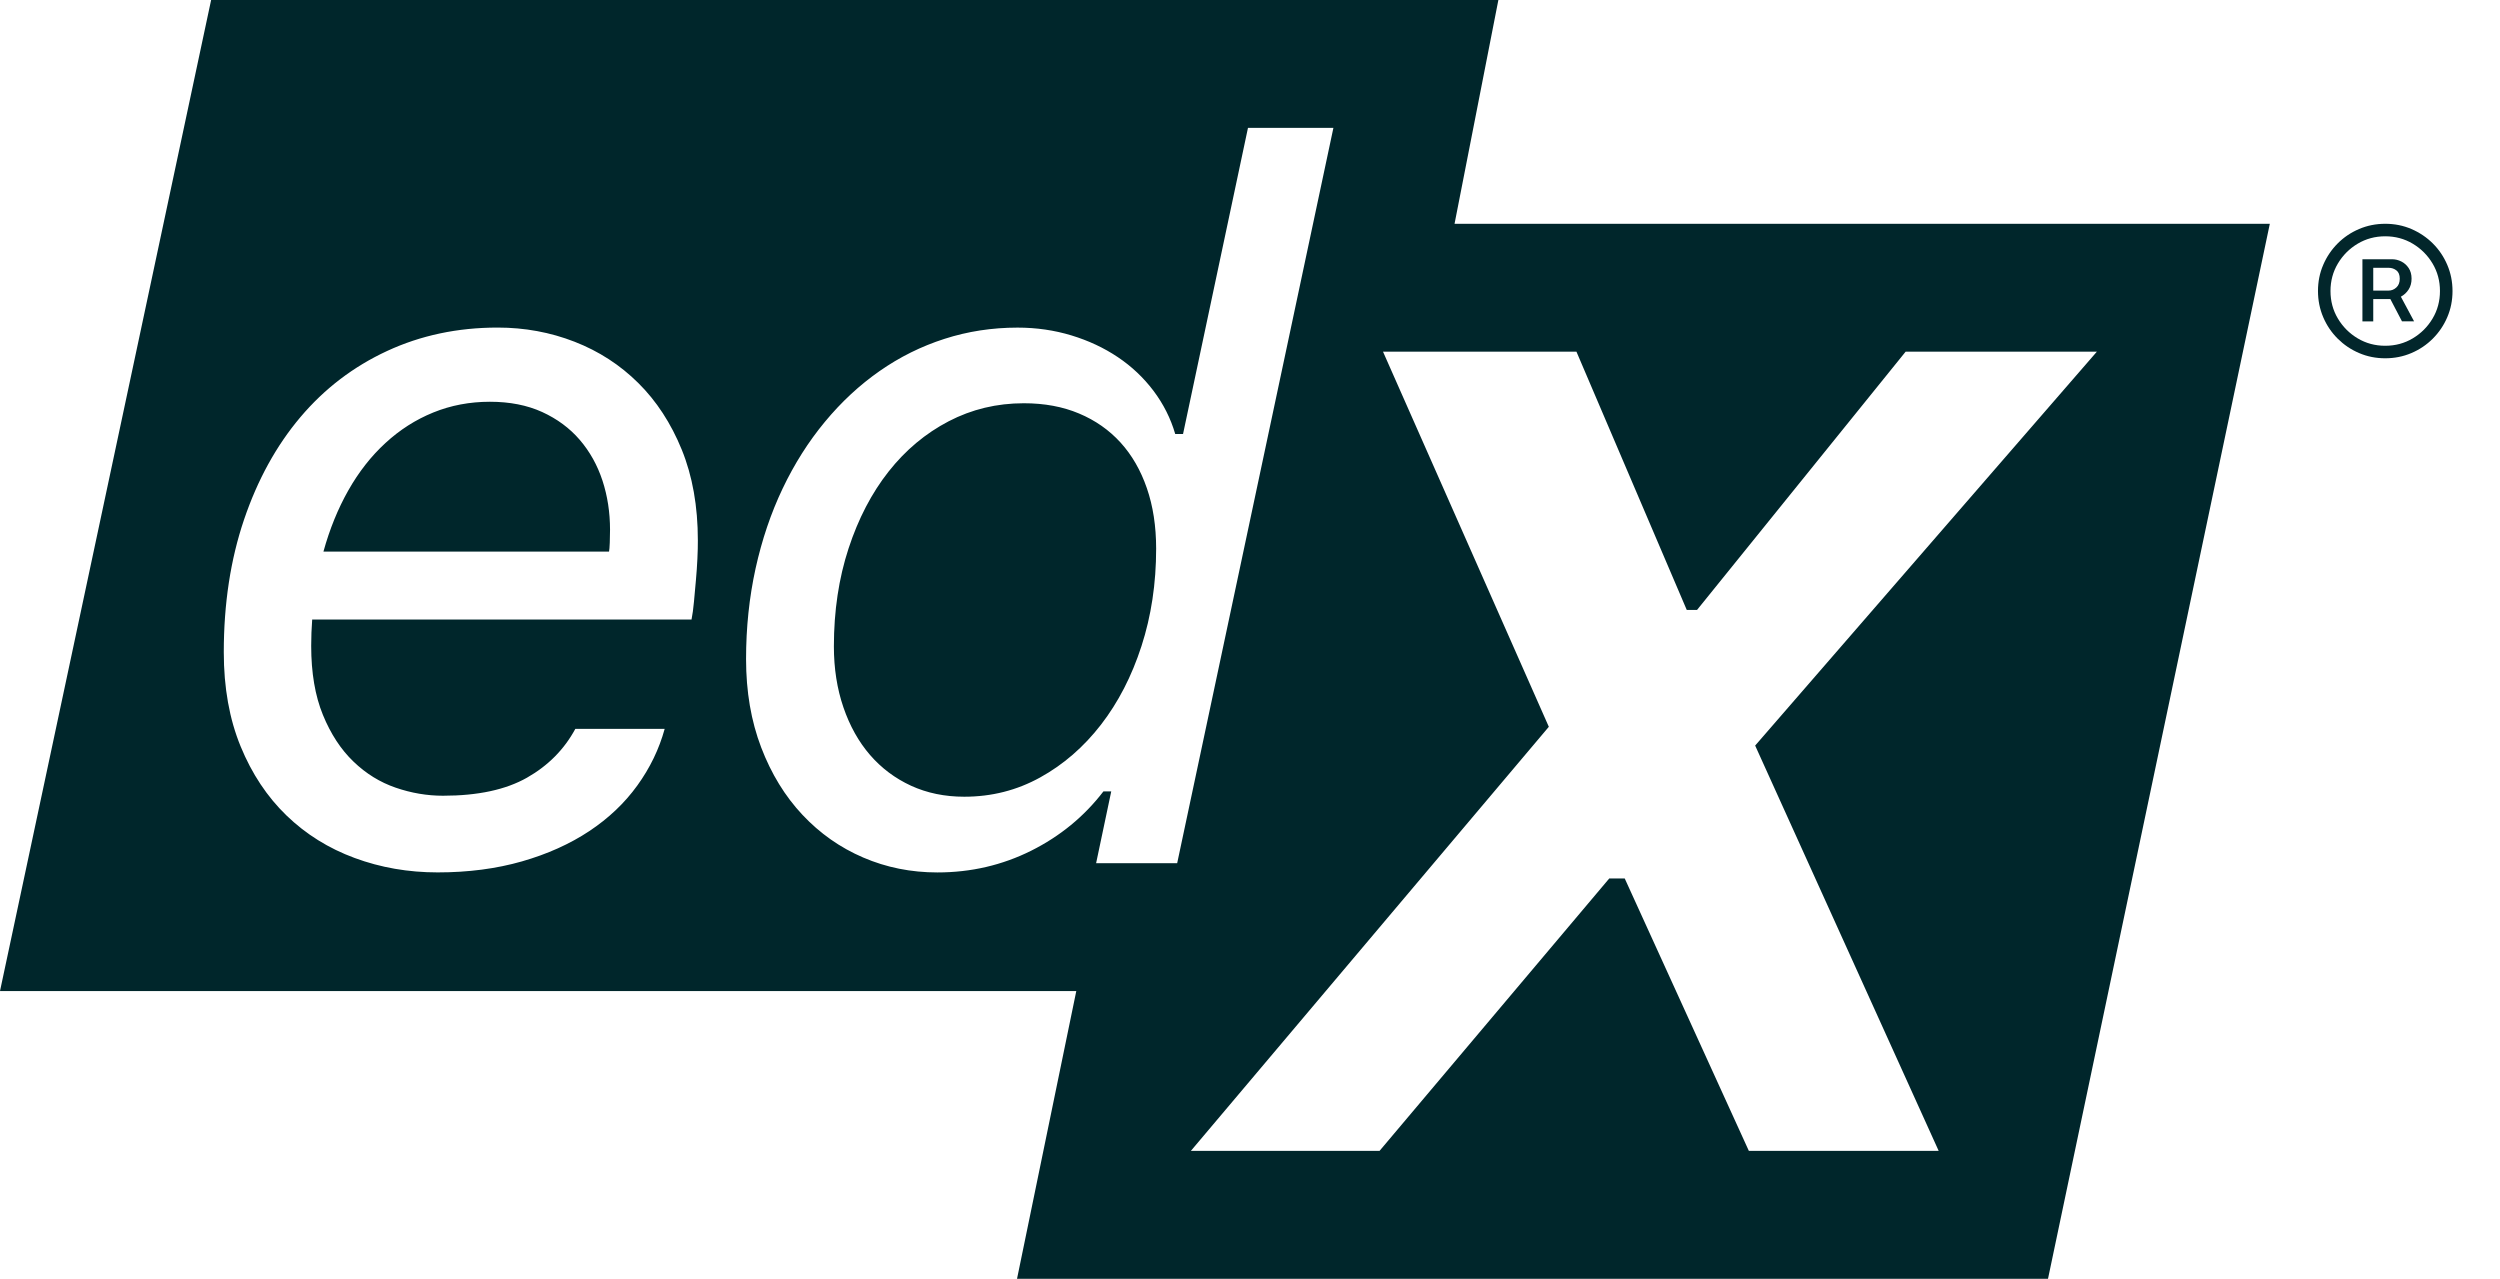
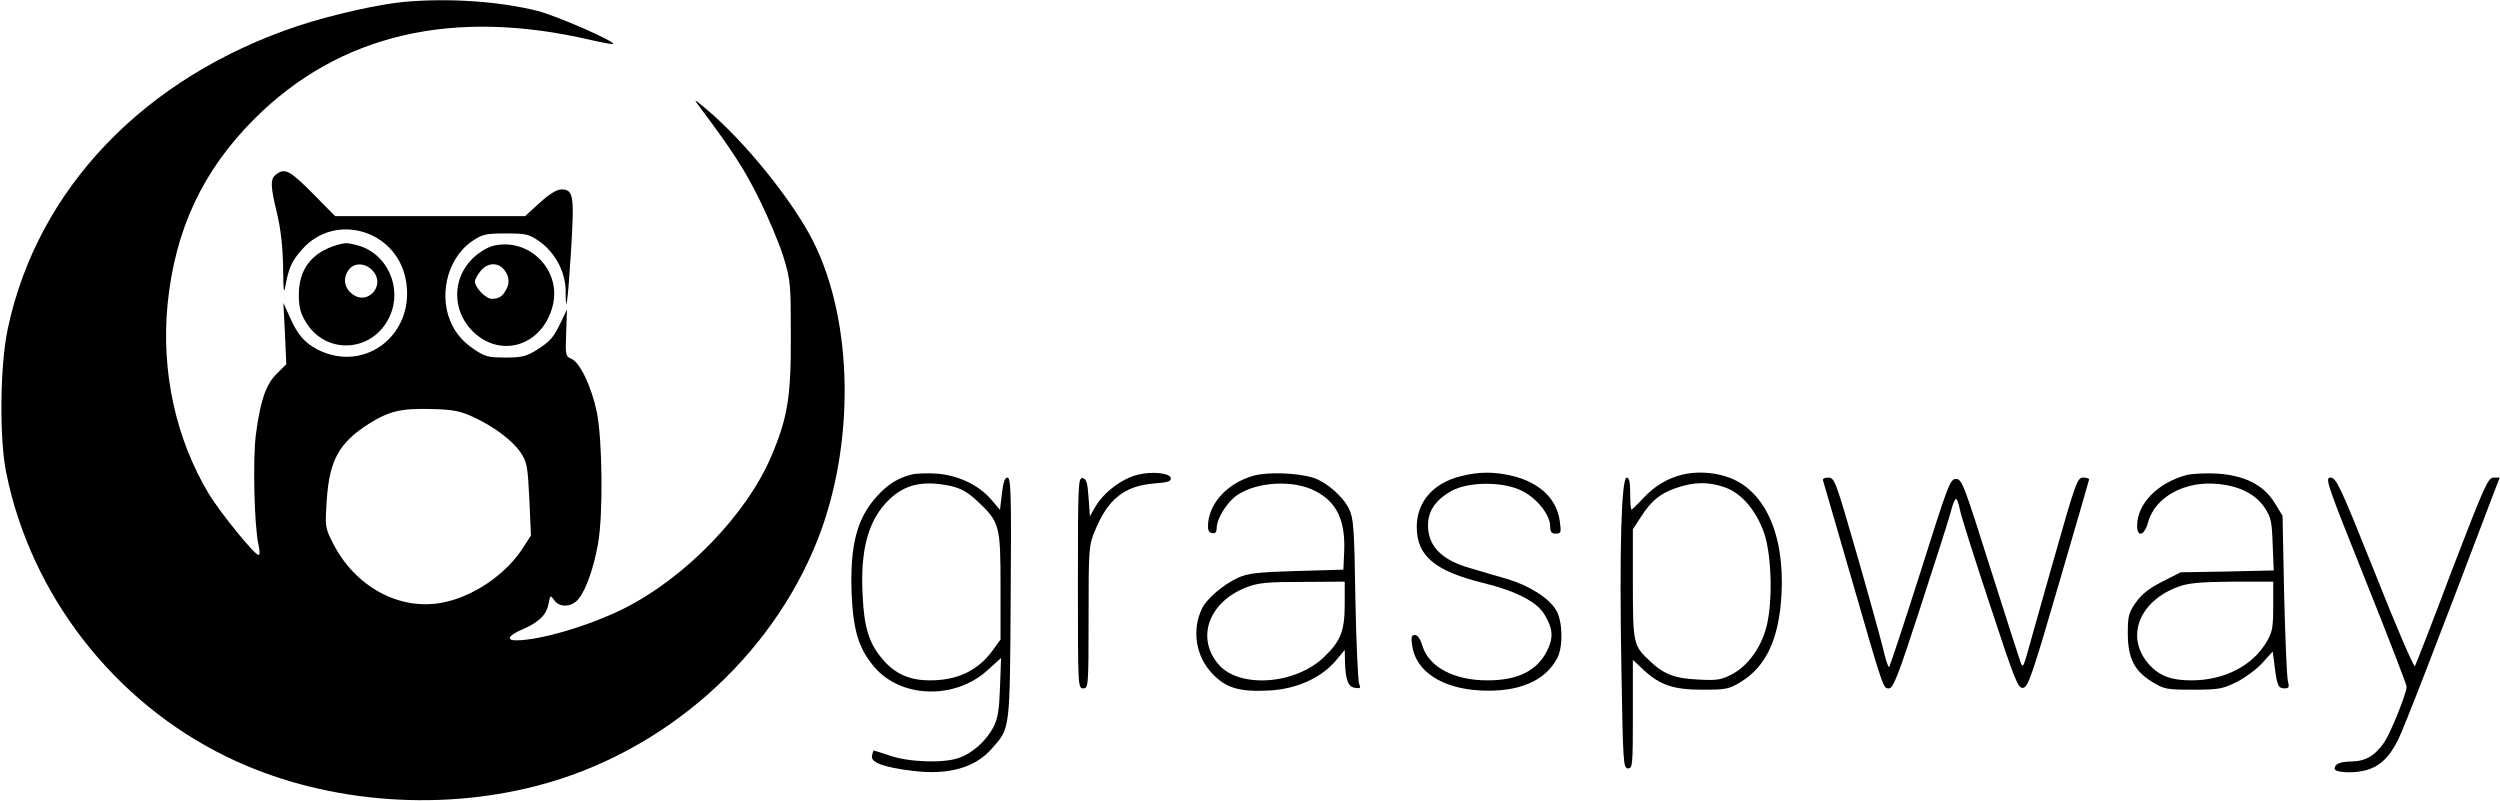
- <svg xmlns="http://www.w3.org/2000/svg" width="391" height="200" viewBox="0 0 391 200" fill="none">
-   <path d="M373.049 56.035C371.595 56.035 370.23 55.765 368.962 55.218C367.688 54.677 366.574 53.917 365.608 52.958C364.643 51.993 363.89 50.879 363.349 49.605C362.809 48.33 362.532 46.972 362.532 45.517C362.532 44.063 362.802 42.698 363.349 41.43C363.89 40.162 364.649 39.042 365.608 38.077C366.574 37.111 367.688 36.358 368.962 35.818C370.23 35.277 371.595 35 373.049 35C374.504 35 375.869 35.27 377.143 35.818C378.411 36.365 379.531 37.118 380.497 38.077C381.462 39.042 382.215 40.162 382.756 41.43C383.296 42.705 383.573 44.063 383.573 45.517C383.573 46.972 383.303 48.337 382.756 49.605C382.215 50.879 381.456 51.993 380.497 52.958C379.531 53.924 378.417 54.677 377.143 55.218C375.869 55.765 374.504 56.035 373.049 56.035ZM373.049 54.078C374.626 54.078 376.062 53.692 377.355 52.92C378.649 52.147 379.679 51.117 380.451 49.824C381.224 48.53 381.61 47.094 381.61 45.517C381.61 43.941 381.224 42.505 380.451 41.211C379.679 39.918 378.649 38.888 377.355 38.115C376.062 37.343 374.626 36.957 373.049 36.957C371.472 36.957 370.037 37.343 368.743 38.115C367.449 38.888 366.42 39.918 365.647 41.211C364.875 42.505 364.489 43.941 364.489 45.517C364.489 47.094 364.875 48.53 365.647 49.824C366.42 51.117 367.449 52.147 368.743 52.92C370.037 53.692 371.472 54.078 373.049 54.078ZM369.483 50.255V40.548H374.137C374.626 40.548 375.103 40.664 375.566 40.896C376.029 41.128 376.409 41.469 376.712 41.919C377.014 42.37 377.169 42.923 377.169 43.587C377.169 44.243 377.014 44.809 376.699 45.292C376.39 45.769 375.991 46.135 375.515 46.393C375.038 46.65 374.543 46.773 374.034 46.773H370.43V45.447H373.584C374.028 45.447 374.433 45.286 374.787 44.964C375.141 44.642 375.321 44.185 375.321 43.593C375.321 42.981 375.141 42.544 374.787 42.28C374.433 42.016 374.047 41.887 373.622 41.887H371.176V50.268H369.483V50.255ZM375.141 45.743L377.561 50.255H375.669L373.313 45.743H375.141Z" fill="#02262B" />
-   <path fill-rule="evenodd" clip-rule="evenodd" d="M234.346 0L227.491 35H355L320.308 200H159.063L168.332 155H0L33.02 0H234.346ZM108.841 90.746C108.944 89.603 109.022 88.485 109.073 87.386C109.125 86.295 109.151 85.338 109.144 84.524C109.144 79.181 108.305 74.445 106.625 70.323C104.945 66.201 102.677 62.725 99.828 59.902C96.979 57.072 93.658 54.927 89.865 53.448C86.066 51.968 82.061 51.232 77.835 51.232C71.575 51.232 65.805 52.453 60.54 54.895C55.268 57.337 50.752 60.787 46.985 65.239C43.218 69.697 40.279 75.04 38.166 81.275C36.053 87.509 35 94.422 35 102.007C35 107.557 35.879 112.467 37.636 116.744C39.393 121.022 41.784 124.62 44.814 127.547C47.844 130.474 51.398 132.69 55.468 134.189C59.538 135.694 63.867 136.444 68.448 136.444C73.235 136.444 77.622 135.869 81.621 134.725C85.614 133.581 89.129 131.999 92.159 129.989C95.189 127.98 97.696 125.596 99.679 122.85C101.663 120.104 103.091 117.152 103.956 113.992H89.982C88.25 117.203 85.73 119.749 82.422 121.629C79.115 123.509 74.734 124.452 69.288 124.452C66.794 124.452 64.326 124.032 61.883 123.192C59.441 122.353 57.238 120.996 55.281 119.109C53.316 117.223 51.727 114.793 50.506 111.815C49.285 108.836 48.671 105.238 48.671 101.012C48.671 100.302 48.684 99.617 48.71 98.951C48.736 98.292 48.775 97.608 48.826 96.89H108.156C108.311 96.128 108.434 95.198 108.537 94.106C108.602 93.379 108.669 92.637 108.737 91.886C108.772 91.508 108.806 91.128 108.841 90.746ZM90.673 68.792C89.097 66.957 87.132 65.51 84.794 64.438C82.448 63.372 79.728 62.835 76.621 62.835C73.461 62.835 70.509 63.398 67.763 64.515C65.01 65.633 62.517 67.229 60.281 69.29C58.039 71.351 56.108 73.819 54.479 76.694C52.851 79.569 51.553 82.767 50.584 86.275H95.254C95.305 86.023 95.344 85.552 95.37 84.86C95.396 84.175 95.409 83.497 95.409 82.838C95.409 80.138 95.015 77.579 94.226 75.163C93.432 72.753 92.249 70.627 90.673 68.792ZM171.434 134.996L173.798 123.774H172.577C169.573 127.696 165.806 130.784 161.277 133.052C156.748 135.313 151.857 136.45 146.617 136.45C142.495 136.45 138.625 135.675 135.007 134.118C131.389 132.567 128.224 130.338 125.503 127.437C122.777 124.536 120.626 121.022 119.049 116.9C117.473 112.778 116.684 108.171 116.684 103.08C116.684 98.144 117.182 93.421 118.17 88.918C119.165 84.415 120.574 80.241 122.409 76.397C124.244 72.552 126.44 69.076 129.012 65.975C131.583 62.868 134.432 60.225 137.566 58.035C140.699 55.845 144.078 54.165 147.722 52.995C151.36 51.826 155.165 51.238 159.139 51.238C162.091 51.238 164.902 51.645 167.576 52.459C170.251 53.273 172.668 54.404 174.832 55.858C176.996 57.311 178.851 59.062 180.408 61.123C181.958 63.184 183.095 65.439 183.806 67.881H185.027L195.184 20H208.545L184.11 135.003H171.434V134.996ZM168.758 64.67C171.304 65.736 173.468 67.254 175.252 69.212C177.035 71.176 178.404 73.554 179.367 76.345C180.336 79.149 180.821 82.302 180.821 85.817C180.821 91.263 180.052 96.341 178.527 101.051C177.002 105.761 174.89 109.857 172.189 113.346C169.495 116.828 166.323 119.581 162.685 121.59C159.041 123.606 155.087 124.607 150.81 124.607C147.761 124.607 144.983 124.032 142.489 122.889C139.995 121.739 137.856 120.136 136.073 118.075C134.29 116.014 132.907 113.533 131.912 110.633C130.917 107.732 130.42 104.553 130.42 101.09C130.42 95.54 131.189 90.436 132.714 85.778C134.238 81.126 136.325 77.114 138.974 73.754C141.623 70.394 144.75 67.778 148.368 65.891C151.98 64.011 155.901 63.068 160.127 63.068C163.338 63.068 166.213 63.598 168.758 64.67ZM303.21 180H273.521L254.109 137.395H251.684L215.758 180H186.25L242.237 113.671L216.302 55H246.555L263.809 95.394H265.416L298.043 55H327.952L274.507 116.608L303.21 180Z" fill="#00262B" />
+ <svg xmlns="http://www.w3.org/2000/svg" version="1.0" width="937pt" height="300pt" viewBox="0 0 937 300" preserveAspectRatio="xMidYMid meet">
+   <g transform="translate(0,300) scale(0.1,-0.1)" fill="#000000" stroke="none">
+     <path d="M1515 2993 c-96 -9 -270 -48 -395 -89 -578 -192 -980 -611 -1091 -1137 -29 -135 -32 -408 -6 -537 92 -459 404 -861 828 -1067 345 -168 778 -208 1162 -108 472 122 875 476 1051 921 141 357 135 817 -15 1117 -77 154 -258 378 -404 500 -43 36 -46 38 -27 12 129 -172 171 -238 227 -350 35 -71 77 -170 92 -220 26 -85 27 -101 27 -295 1 -227 -12 -307 -74 -452 -93 -217 -320 -452 -550 -568 -130 -65 -315 -120 -406 -120 -39 0 -28 19 24 41 62 27 90 54 98 96 6 33 7 33 21 14 20 -30 67 -27 92 5 28 35 56 115 72 204 20 106 17 391 -4 495 -20 96 -63 186 -95 200 -23 10 -23 14 -20 97 l3 88 -22 -46 c-29 -60 -39 -72 -92 -106 -39 -24 -55 -28 -117 -28 -64 0 -77 3 -120 33 -32 21 -59 50 -76 82 -58 106 -25 254 70 320 40 27 51 30 127 30 77 0 87 -2 127 -30 59 -42 97 -114 98 -184 0 -101 8 -47 20 145 13 211 10 234 -36 234 -17 0 -45 -17 -81 -50 l-55 -50 -356 0 -356 0 -84 85 c-85 86 -104 96 -136 72 -24 -17 -23 -42 3 -150 14 -60 21 -125 22 -200 1 -89 3 -103 9 -67 12 65 24 93 62 135 122 139 350 75 388 -109 42 -204 -149 -358 -330 -266 -48 25 -75 56 -103 120 l-25 55 6 -115 5 -115 -36 -36 c-41 -41 -61 -100 -78 -228 -12 -92 -6 -347 10 -413 5 -21 5 -38 0 -38 -15 0 -144 159 -187 230 -124 208 -178 457 -154 709 28 281 132 502 326 696 318 317 743 416 1261 295 44 -10 82 -17 83 -15 10 9 -212 106 -283 124 -142 36 -333 49 -500 34z m259 -1556 c78 -36 147 -88 178 -134 23 -35 26 -50 32 -174 l6 -136 -29 -45 c-64 -101 -189 -186 -305 -207 -161 -30 -326 61 -408 223 -30 59 -30 61 -23 165 10 146 46 211 155 281 77 49 122 60 235 57 84 -2 109 -7 159 -30z" />
+     <path d="M1260 2081 c-93 -29 -140 -91 -140 -186 0 -44 6 -69 25 -100 75 -128 254 -117 316 20 48 106 -9 234 -119 265 -42 11 -47 11 -82 1z m142 -102 c39 -52 -23 -120 -76 -85 -34 22 -43 59 -21 92 21 33 70 30 97 -7z" />
+     <path d="M1846 2078 c-22 -6 -55 -27 -76 -48 -76 -76 -75 -195 1 -271 104 -104 261 -56 300 93 36 135 -89 261 -225 226z m38 -83 c23 -23 28 -52 15 -77 -15 -29 -28 -38 -56 -38 -22 0 -63 42 -63 65 0 7 9 24 21 39 23 29 59 34 83 11z" />
+     <path d="M3415 1221 c-51 -13 -90 -38 -129 -82 -75 -82 -101 -185 -94 -366 6 -137 27 -205 85 -273 100 -117 301 -123 423 -13 l52 47 -4 -110 c-3 -86 -8 -117 -25 -150 -27 -51 -79 -98 -130 -115 -57 -20 -186 -16 -258 9 -33 11 -61 20 -61 19 -1 -1 -4 -10 -6 -21 -4 -24 45 -42 152 -55 134 -17 235 11 298 84 68 77 67 63 70 563 3 389 1 452 -12 452 -10 0 -16 -18 -21 -61 l-7 -60 -34 40 c-47 54 -124 90 -204 96 -36 2 -78 1 -95 -4z m146 -42 c40 -9 64 -22 102 -57 84 -79 87 -91 87 -320 l0 -199 -29 -40 c-55 -76 -132 -113 -235 -113 -77 0 -131 24 -177 78 -52 60 -71 121 -76 245 -9 170 23 281 100 355 59 57 128 72 228 51z" />
+     <path d="M4265 1221 c-63 -16 -131 -68 -163 -126 l-17 -30 -5 70 c-4 56 -8 70 -22 73 -17 3 -18 -21 -18 -392 0 -389 0 -396 20 -396 19 0 20 7 20 268 0 256 1 269 24 323 48 118 110 168 222 177 53 4 64 8 62 21 -4 18 -71 25 -123 12z" />
+     <path d="M4698 1217 c-94 -27 -162 -97 -170 -177 -2 -26 1 -35 15 -38 12 -2 17 3 17 18 0 36 39 99 78 125 75 50 210 57 291 15 81 -41 114 -110 109 -228 l-3 -67 -175 -5 c-149 -5 -182 -8 -221 -26 -54 -25 -115 -77 -133 -113 -40 -80 -25 -181 38 -246 51 -54 102 -69 213 -63 100 5 193 46 248 110 l35 42 1 -45 c2 -68 12 -94 38 -97 20 -3 22 -1 15 15 -4 10 -11 153 -14 318 -4 266 -7 304 -24 338 -23 47 -84 100 -133 116 -59 19 -172 23 -225 8z m342 -482 c0 -99 -15 -138 -77 -197 -108 -105 -320 -119 -397 -27 -84 100 -35 233 106 288 45 17 77 20 211 20 l157 1 0 -85z" />
+     <path d="M5470 1214 c-101 -27 -160 -97 -160 -189 0 -108 67 -165 249 -210 123 -30 200 -70 229 -117 33 -54 35 -88 10 -138 -38 -75 -110 -110 -224 -110 -124 0 -219 50 -243 130 -7 25 -18 40 -28 40 -13 0 -15 -8 -10 -40 13 -96 112 -161 257 -168 143 -7 242 36 287 122 22 43 20 137 -4 178 -26 46 -103 94 -184 118 -38 11 -101 29 -140 41 -99 28 -150 76 -156 145 -6 61 22 107 87 144 64 35 192 36 263 1 56 -27 107 -90 107 -133 0 -22 5 -28 21 -28 20 0 21 4 15 47 -11 82 -73 142 -172 168 -72 18 -132 18 -204 -1z" />
+     <path d="M6305 1221 c-56 -14 -104 -43 -145 -87 -22 -24 -43 -44 -45 -44 -3 0 -5 27 -5 60 0 44 -4 60 -13 60 -20 0 -28 -268 -20 -718 6 -352 7 -372 25 -372 17 0 18 13 18 204 l0 203 37 -35 c64 -60 114 -77 224 -77 89 0 99 2 145 30 94 58 142 162 151 326 13 233 -67 401 -211 444 -52 16 -111 18 -161 6z m158 -47 c63 -21 119 -86 149 -172 30 -88 33 -276 5 -364 -22 -74 -71 -137 -127 -166 -39 -20 -56 -23 -125 -19 -88 4 -130 20 -183 71 -60 56 -62 65 -62 289 l0 203 29 45 c40 62 72 89 133 110 66 23 121 24 181 3z" />
+     <path d="M8197 1220 c-108 -28 -187 -107 -187 -190 0 -46 27 -38 41 12 25 95 138 157 263 144 81 -8 141 -39 174 -89 24 -36 27 -52 30 -138 l4 -97 -175 -4 -174 -3 -69 -35 c-49 -25 -77 -47 -99 -78 -27 -39 -30 -52 -30 -115 0 -93 24 -141 90 -182 46 -28 54 -30 154 -30 96 0 112 3 162 28 31 15 75 47 97 71 l40 44 7 -52 c9 -75 14 -86 37 -86 17 0 19 4 13 28 -4 15 -10 160 -14 323 l-6 296 -30 49 c-42 67 -112 102 -215 109 -41 2 -92 0 -113 -5z m323 -492 c0 -80 -3 -97 -25 -134 -53 -90 -159 -144 -282 -144 -74 0 -117 16 -155 56 -95 102 -44 241 109 296 37 13 83 17 201 18 l152 0 0 -92z" />
+     <path d="M6833 1198 c2 -7 48 -164 101 -348 128 -443 124 -430 146 -430 16 0 35 49 119 308 55 169 106 328 113 355 6 26 15 47 19 47 4 0 10 -17 14 -37 3 -21 54 -181 112 -356 96 -291 106 -318 126 -315 18 3 34 47 133 388 62 212 113 388 114 393 0 4 -10 7 -23 7 -21 0 -28 -19 -111 -312 -49 -172 -94 -333 -101 -358 -11 -37 -14 -42 -21 -25 -4 10 -55 170 -114 355 -99 314 -107 335 -129 335 -22 0 -30 -22 -134 -352 -62 -194 -114 -353 -117 -353 -4 0 -14 33 -23 72 -10 40 -54 200 -99 356 -78 270 -82 282 -106 282 -15 0 -22 -5 -19 -12z" />
+     <path d="M8866 825 c85 -212 154 -391 154 -399 0 -24 -60 -173 -83 -207 -35 -51 -70 -72 -124 -73 -43 -1 -62 -9 -63 -27 0 -14 64 -18 108 -8 56 12 95 46 129 114 21 40 155 387 358 923 l24 62 -23 0 c-21 0 -34 -30 -156 -347 -72 -192 -135 -353 -139 -360 -3 -6 -71 150 -149 348 -131 328 -146 359 -167 359 -22 0 -15 -20 131 -385z" />
+   </g>
</svg>
